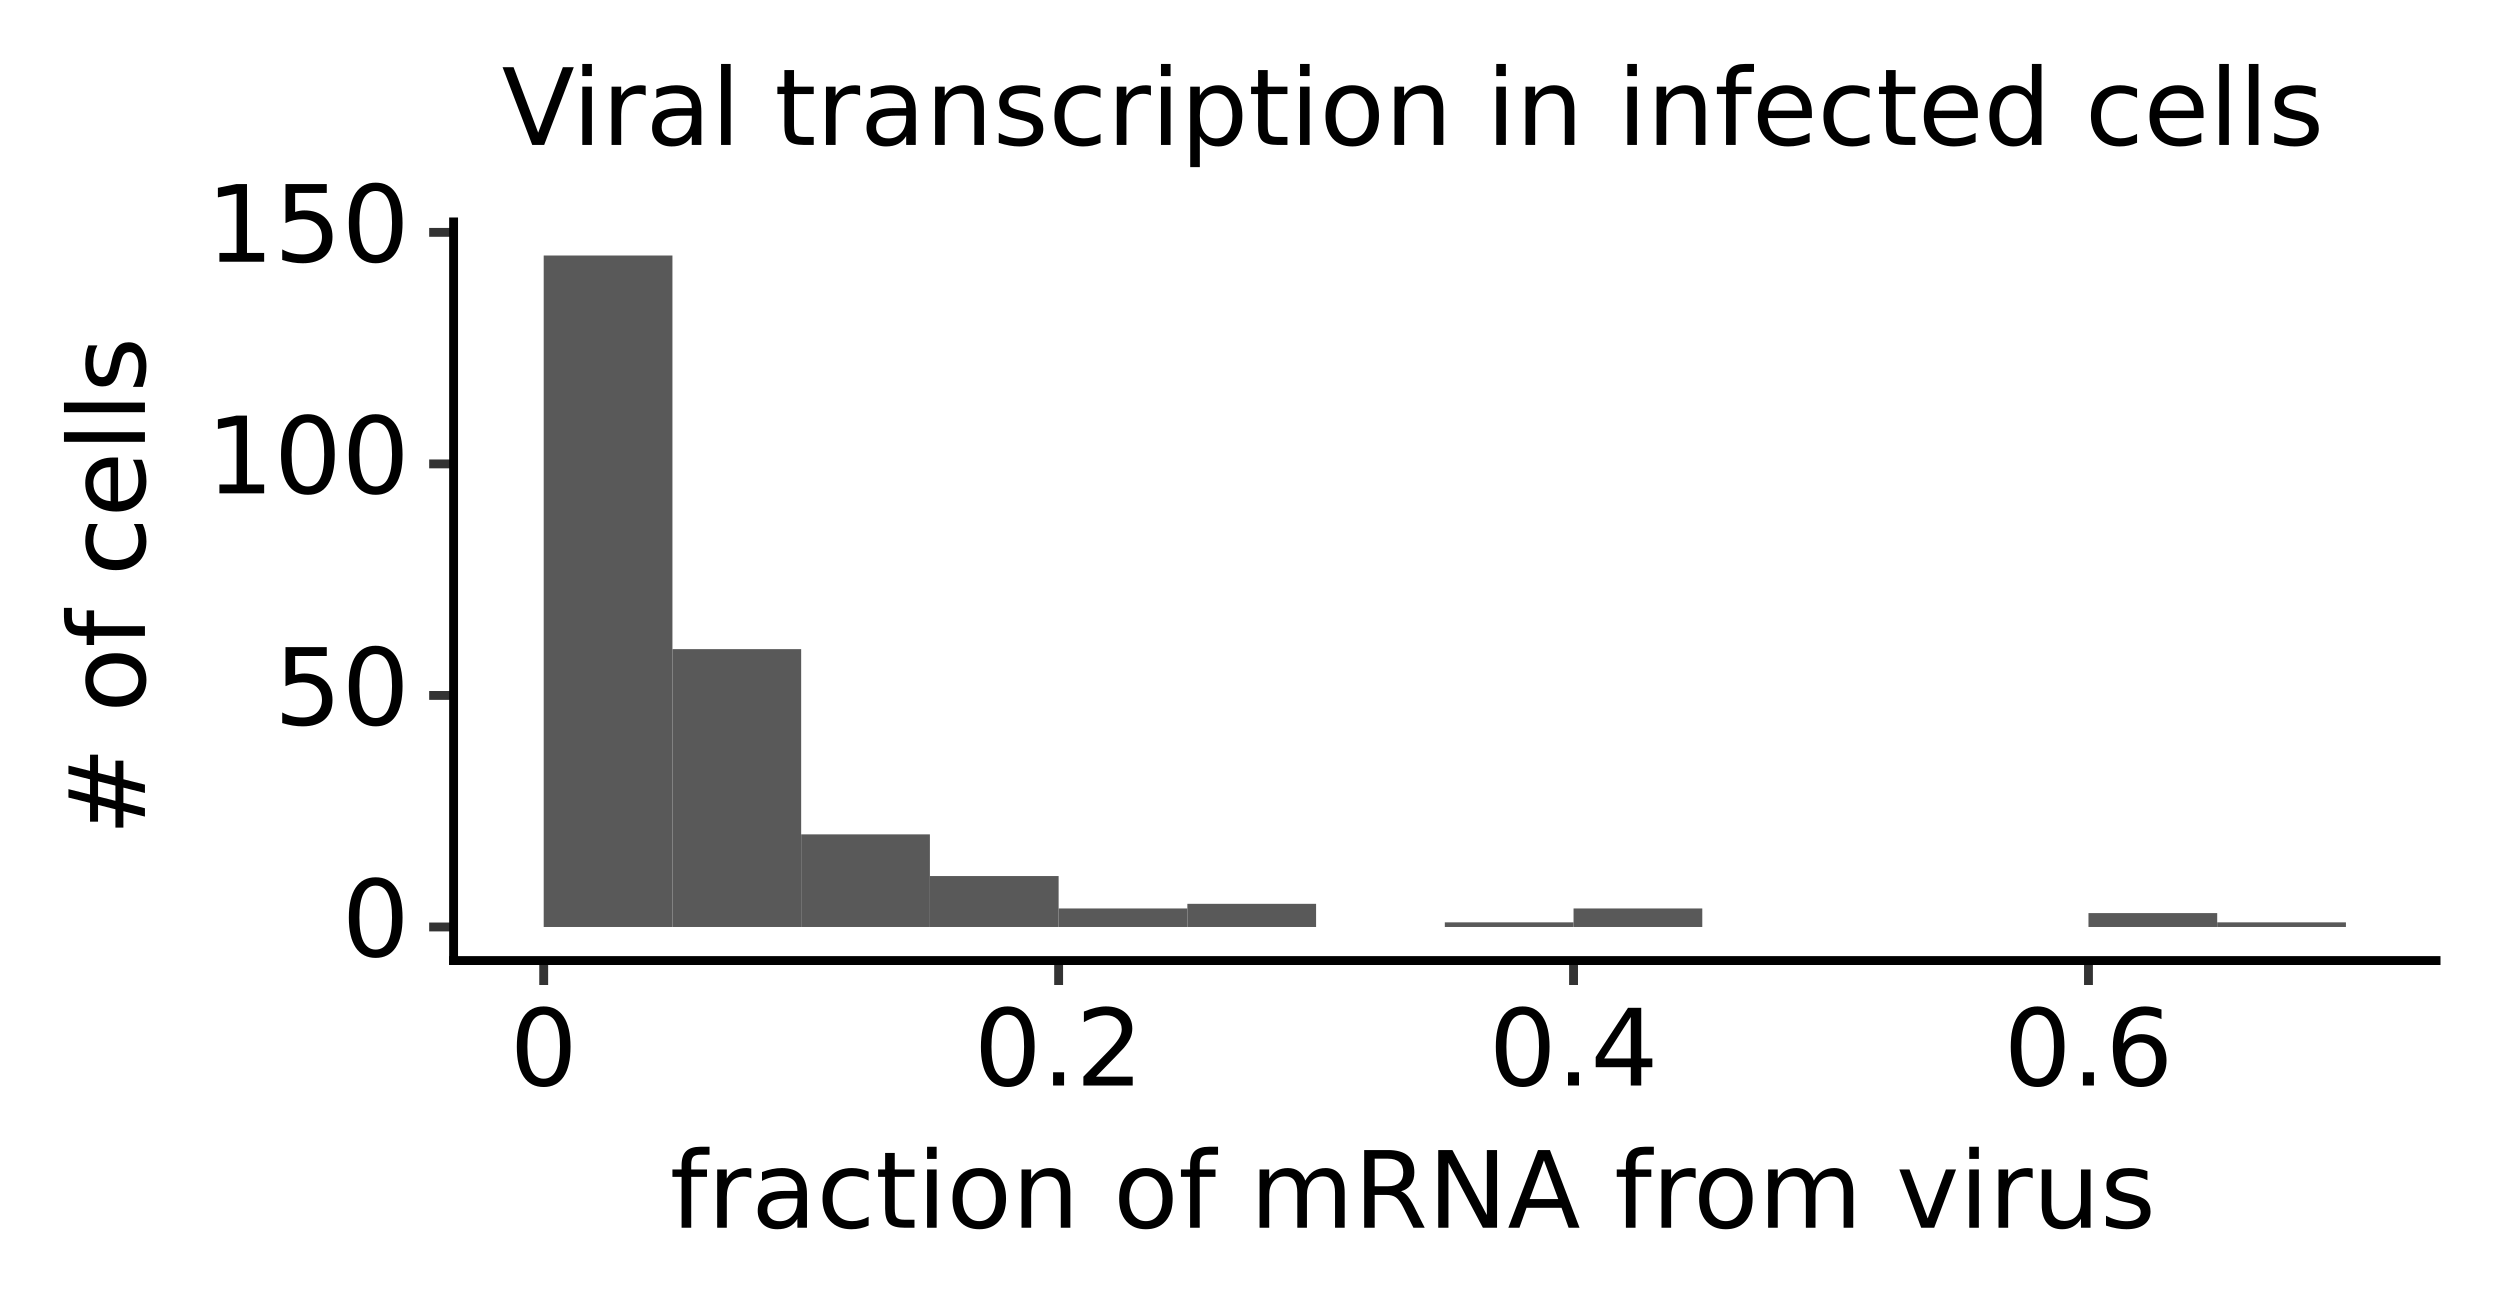
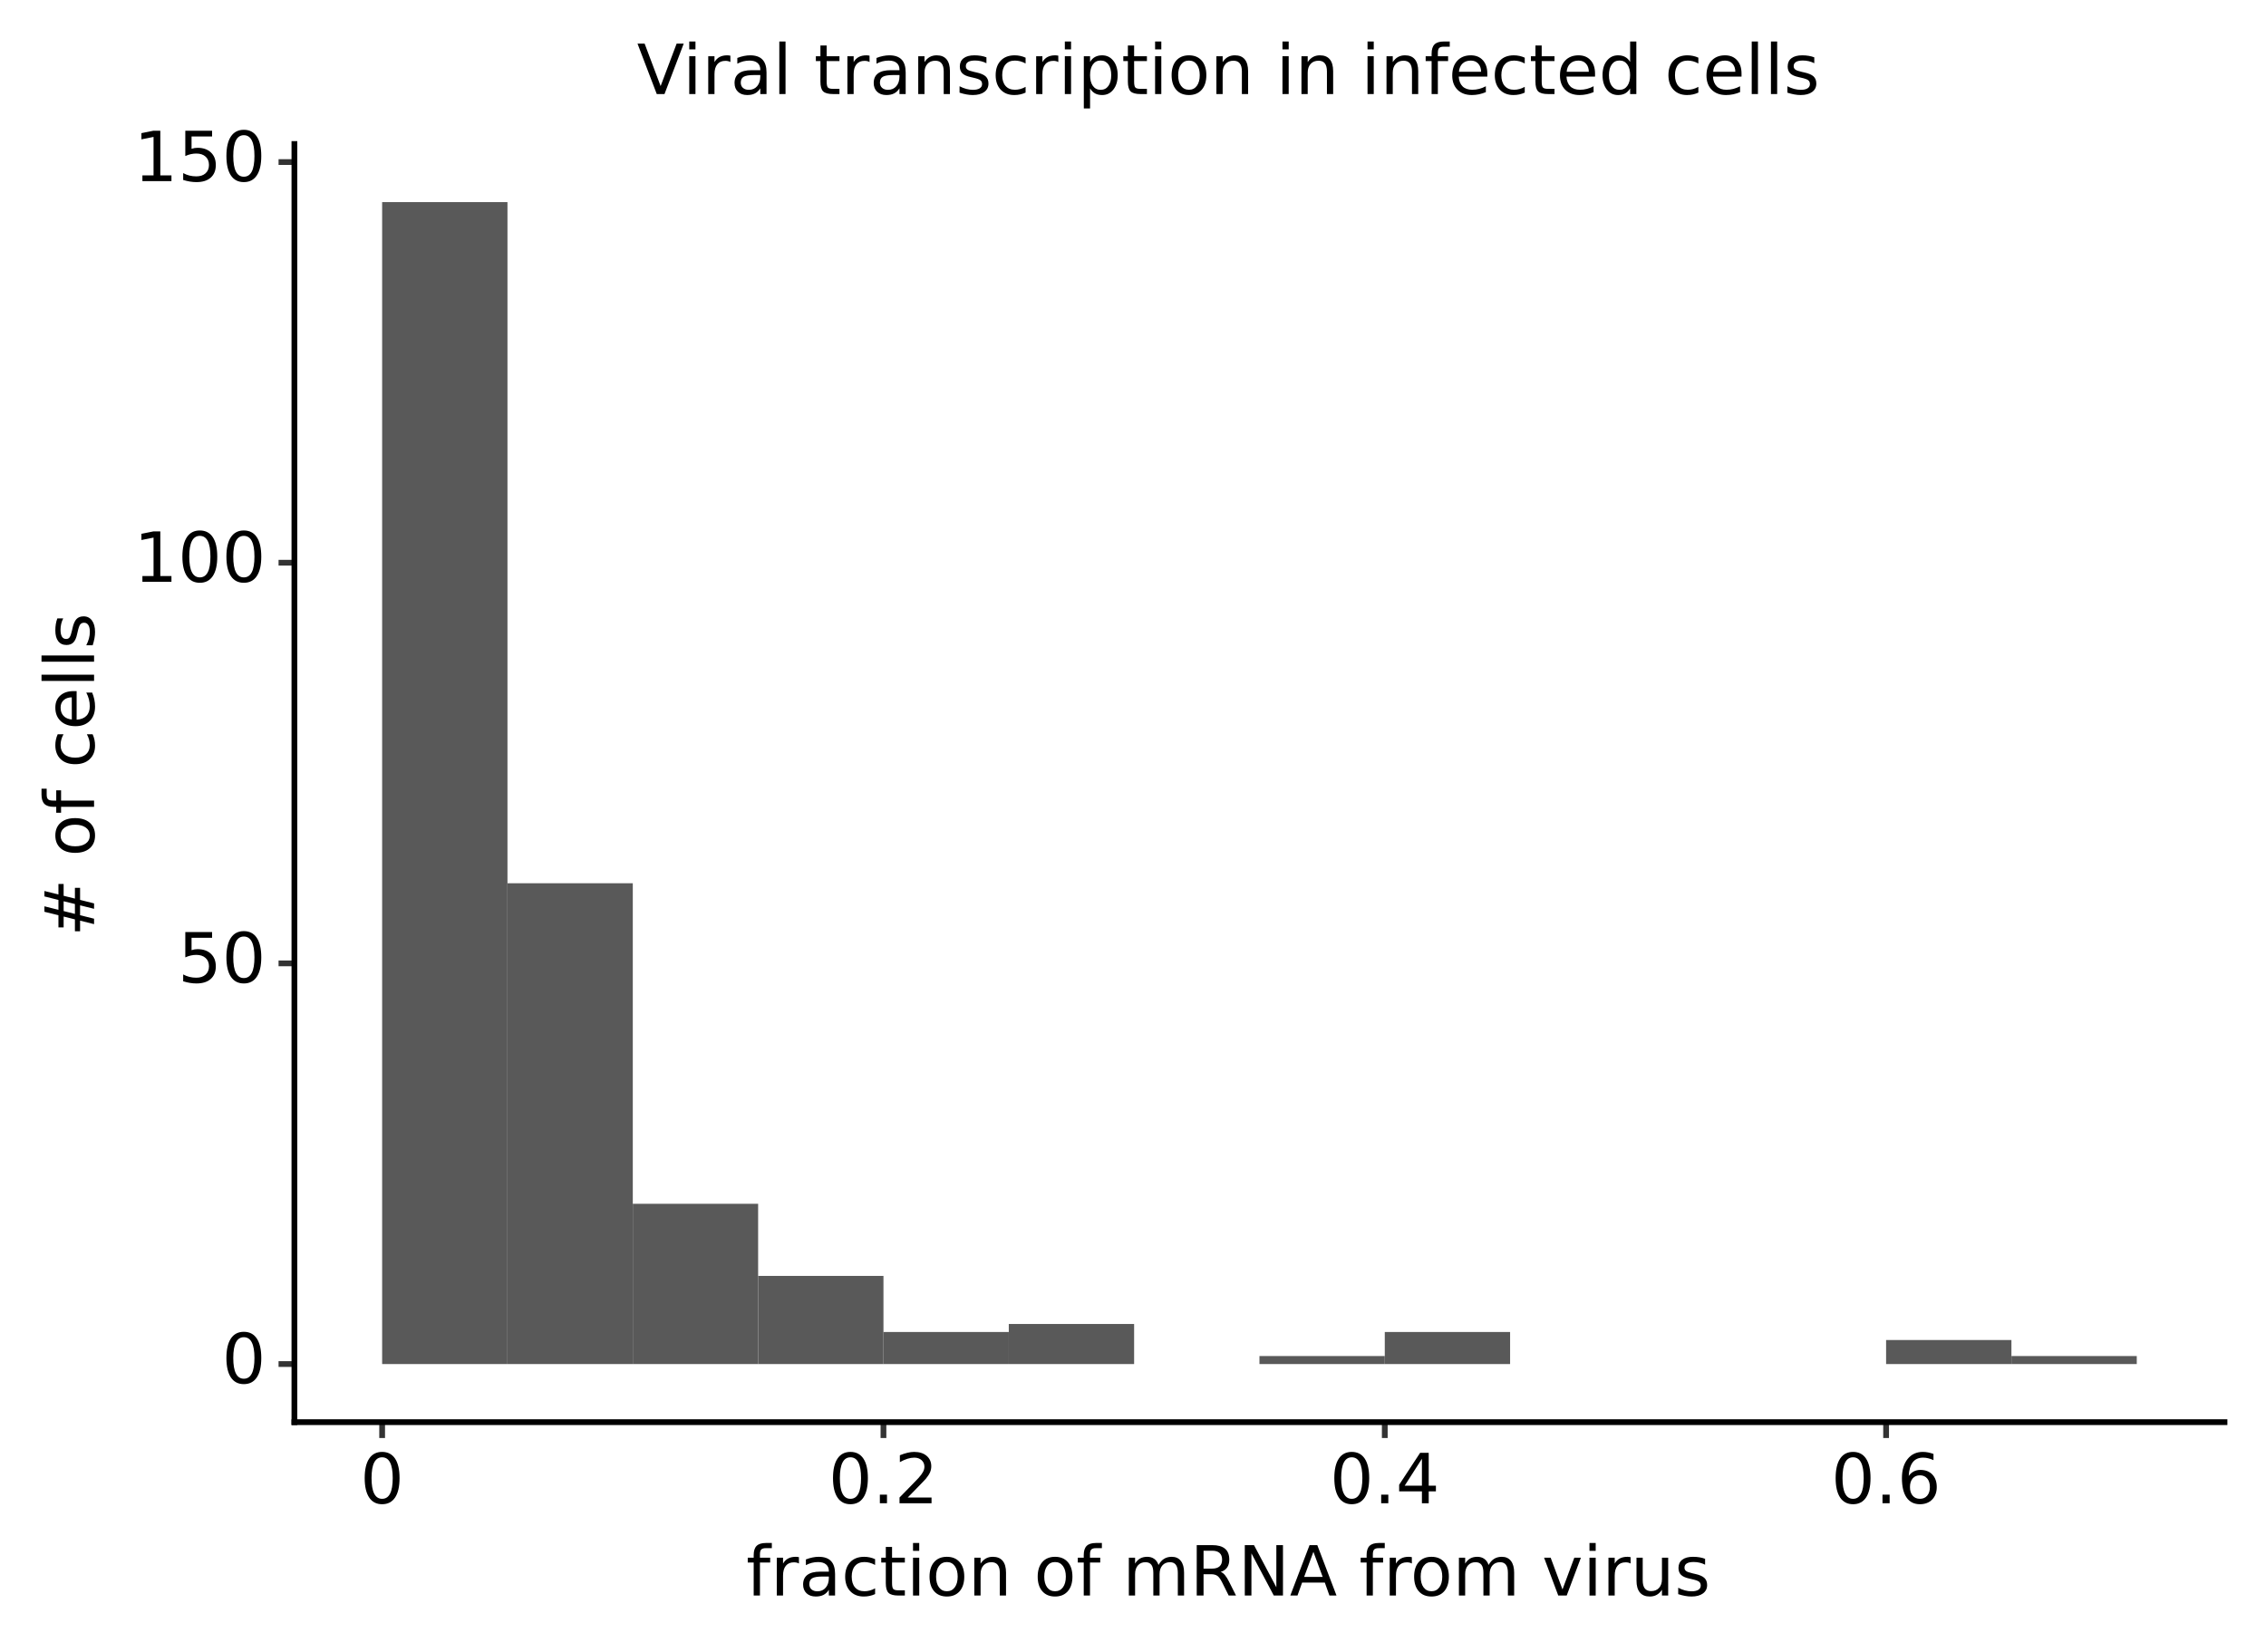
- <svg xmlns="http://www.w3.org/2000/svg" xmlns:xlink="http://www.w3.org/1999/xlink" width="281.469pt" height="147.924pt" viewBox="0 0 281.469 147.924" version="1.1">
+ <svg xmlns="http://www.w3.org/2000/svg" xmlns:xlink="http://www.w3.org/1999/xlink" width="393.069pt" height="286.524pt" viewBox="0 0 393.069 286.524" version="1.1">
  <defs>
    <style type="text/css">*{stroke-linejoin: round; stroke-linecap: butt}</style>
  </defs>
  <g id="figure_1">
    <g id="patch_1">
-       <path d="M 0 147.924  L 281.469 147.924  L 281.469 0  L 0 0  z " style="fill: #ffffff; stroke: #ffffff; stroke-linejoin: miter" />
+       <path d="M 0 286.524  L 393.069 286.524  L 393.069 0  L 0 0  z " style="fill: #ffffff; stroke: #ffffff; stroke-linejoin: miter" />
    </g>
    <g id="axes_1">
      <g id="patch_2">
-         <path d="M 51.069 108.147  L 274.269 108.147  L 274.269 24.987  L 51.069 24.987  z " style="fill: #ffffff" />
+         <path d="M 51.069 246.747  L 385.869 246.747  L 385.869 24.987  L 51.069 24.987  z " style="fill: #ffffff" />
      </g>
      <g id="matplotlib.axis_1">
        <g id="xtick_1">
          <g id="line2d_1">
-             <path d="M 61.214 108.147  " style="fill: none; stroke: #000000; stroke-width: 1.5" />
+             <path d="M 66.287 246.747  " style="fill: none; stroke: #000000; stroke-width: 1.5" />
            <defs>
-               <path id="m91dee1c28e" d="M 0 0  L 0 2.75  " style="stroke: #333333" />
+               <path id="mf8b6c07f2e" d="M 0 0  L 0 2.75  " style="stroke: #333333" />
            </defs>
            <g>
-               <use xlink:href="#m91dee1c28e" x="61.214" y="108.147" style="stroke: #333333" />
+               <use xlink:href="#mf8b6c07f2e" x="66.287" y="246.747" style="stroke: #333333" />
            </g>
          </g>
          <g id="text_1">
-             <g transform="translate(57.3967 122.2148)scale(0.12 -0.12)">
+             <g transform="translate(62.46943 260.8148)scale(0.12 -0.12)">
              <defs>
                <path id="DejaVuSans-30" d="M 2034 4250  Q 1547 4250 1301 3770  Q 1056 3291 1056 2328  Q 1056 1369 1301 889  Q 1547 409 2034 409  Q 2525 409 2770 889  Q 3016 1369 3016 2328  Q 3016 3291 2770 3770  Q 2525 4250 2034 4250  z M 2034 4750  Q 2819 4750 3233 4129  Q 3647 3509 3647 2328  Q 3647 1150 3233 529  Q 2819 -91 2034 -91  Q 1250 -91 836 529  Q 422 1150 422 2328  Q 422 3509 836 4129  Q 1250 4750 2034 4750  z " transform="scale(0.015625)" />
              </defs>
              <use xlink:href="#DejaVuSans-30" />
            </g>
          </g>
        </g>
        <g id="xtick_2">
          <g id="line2d_2">
-             <path d="M 119.188 108.147  " style="fill: none; stroke: #000000; stroke-width: 1.5" />
-             <g>
-               <use xlink:href="#m91dee1c28e" x="119.188" y="108.147" style="stroke: #333333" />
+             <path d="M 153.248 246.747  " style="fill: none; stroke: #000000; stroke-width: 1.5" />
+             <g>
+               <use xlink:href="#mf8b6c07f2e" x="153.248" y="246.747" style="stroke: #333333" />
            </g>
          </g>
          <g id="text_2">
-             <g transform="translate(109.6464 122.2148)scale(0.12 -0.12)">
+             <g transform="translate(143.7061 260.8148)scale(0.12 -0.12)">
              <defs>
                <path id="DejaVuSans-2e" d="M 684 794  L 1344 794  L 1344 0  L 684 0  L 684 794  z " transform="scale(0.015625)" />
                <path id="DejaVuSans-32" d="M 1228 531  L 3431 531  L 3431 0  L 469 0  L 469 531  Q 828 903 1448 1529  Q 2069 2156 2228 2338  Q 2531 2678 2651 2914  Q 2772 3150 2772 3378  Q 2772 3750 2511 3984  Q 2250 4219 1831 4219  Q 1534 4219 1204 4116  Q 875 4013 500 3803  L 500 4441  Q 881 4594 1212 4672  Q 1544 4750 1819 4750  Q 2544 4750 2975 4387  Q 3406 4025 3406 3419  Q 3406 3131 3298 2873  Q 3191 2616 2906 2266  Q 2828 2175 2409 1742  Q 1991 1309 1228 531  z " transform="scale(0.015625)" />
              </defs>
              <use xlink:href="#DejaVuSans-30" />
              <use xlink:href="#DejaVuSans-2e" x="63.623" />
              <use xlink:href="#DejaVuSans-32" x="95.41" />
            </g>
          </g>
        </g>
        <g id="xtick_3">
          <g id="line2d_3">
-             <path d="M 177.162 108.147  " style="fill: none; stroke: #000000; stroke-width: 1.5" />
-             <g>
-               <use xlink:href="#m91dee1c28e" x="177.162" y="108.147" style="stroke: #333333" />
+             <path d="M 240.209 246.747  " style="fill: none; stroke: #000000; stroke-width: 1.5" />
+             <g>
+               <use xlink:href="#mf8b6c07f2e" x="240.209" y="246.747" style="stroke: #333333" />
            </g>
          </g>
          <g id="text_3">
-             <g transform="translate(167.6204 122.2148)scale(0.12 -0.12)">
+             <g transform="translate(230.6671 260.8148)scale(0.12 -0.12)">
              <defs>
                <path id="DejaVuSans-34" d="M 2419 4116  L 825 1625  L 2419 1625  L 2419 4116  z M 2253 4666  L 3047 4666  L 3047 1625  L 3713 1625  L 3713 1100  L 3047 1100  L 3047 0  L 2419 0  L 2419 1100  L 313 1100  L 313 1709  L 2253 4666  z " transform="scale(0.015625)" />
              </defs>
              <use xlink:href="#DejaVuSans-30" />
              <use xlink:href="#DejaVuSans-2e" x="63.623" />
              <use xlink:href="#DejaVuSans-34" x="95.41" />
            </g>
          </g>
        </g>
        <g id="xtick_4">
          <g id="line2d_4">
-             <path d="M 235.136 108.147  " style="fill: none; stroke: #000000; stroke-width: 1.5" />
-             <g>
-               <use xlink:href="#m91dee1c28e" x="235.136" y="108.147" style="stroke: #333333" />
+             <path d="M 327.17 246.747  " style="fill: none; stroke: #000000; stroke-width: 1.5" />
+             <g>
+               <use xlink:href="#mf8b6c07f2e" x="327.17" y="246.747" style="stroke: #333333" />
            </g>
          </g>
          <g id="text_4">
-             <g transform="translate(225.5944 122.2148)scale(0.12 -0.12)">
+             <g transform="translate(317.6282 260.8148)scale(0.12 -0.12)">
              <defs>
                <path id="DejaVuSans-36" d="M 2113 2584  Q 1688 2584 1439 2293  Q 1191 2003 1191 1497  Q 1191 994 1439 701  Q 1688 409 2113 409  Q 2538 409 2786 701  Q 3034 994 3034 1497  Q 3034 2003 2786 2293  Q 2538 2584 2113 2584  z M 3366 4563  L 3366 3988  Q 3128 4100 2886 4159  Q 2644 4219 2406 4219  Q 1781 4219 1451 3797  Q 1122 3375 1075 2522  Q 1259 2794 1537 2939  Q 1816 3084 2150 3084  Q 2853 3084 3261 2657  Q 3669 2231 3669 1497  Q 3669 778 3244 343  Q 2819 -91 2113 -91  Q 1303 -91 875 529  Q 447 1150 447 2328  Q 447 3434 972 4092  Q 1497 4750 2381 4750  Q 2619 4750 2861 4703  Q 3103 4656 3366 4563  z " transform="scale(0.015625)" />
              </defs>
              <use xlink:href="#DejaVuSans-30" />
              <use xlink:href="#DejaVuSans-2e" x="63.623" />
              <use xlink:href="#DejaVuSans-36" x="95.41" />
            </g>
          </g>
        </g>
        <g id="xtick_5" />
        <g id="xtick_6" />
        <g id="xtick_7" />
        <g id="xtick_8" />
        <g id="text_5">
-           <g transform="translate(75.43156 138.2286)scale(0.12 -0.12)">
+           <g transform="translate(129.4316 276.8286)scale(0.12 -0.12)">
            <defs>
              <path id="DejaVuSans-66" d="M 2375 4863  L 2375 4384  L 1825 4384  Q 1516 4384 1395 4259  Q 1275 4134 1275 3809  L 1275 3500  L 2222 3500  L 2222 3053  L 1275 3053  L 1275 0  L 697 0  L 697 3053  L 147 3053  L 147 3500  L 697 3500  L 697 3744  Q 697 4328 969 4595  Q 1241 4863 1831 4863  L 2375 4863  z " transform="scale(0.015625)" />
              <path id="DejaVuSans-72" d="M 2631 2963  Q 2534 3019 2420 3045  Q 2306 3072 2169 3072  Q 1681 3072 1420 2755  Q 1159 2438 1159 1844  L 1159 0  L 581 0  L 581 3500  L 1159 3500  L 1159 2956  Q 1341 3275 1631 3429  Q 1922 3584 2338 3584  Q 2397 3584 2469 3576  Q 2541 3569 2628 3553  L 2631 2963  z " transform="scale(0.015625)" />
              <path id="DejaVuSans-61" d="M 2194 1759  Q 1497 1759 1228 1600  Q 959 1441 959 1056  Q 959 750 1161 570  Q 1363 391 1709 391  Q 2188 391 2477 730  Q 2766 1069 2766 1631  L 2766 1759  L 2194 1759  z M 3341 1997  L 3341 0  L 2766 0  L 2766 531  Q 2569 213 2275 61  Q 1981 -91 1556 -91  Q 1019 -91 701 211  Q 384 513 384 1019  Q 384 1609 779 1909  Q 1175 2209 1959 2209  L 2766 2209  L 2766 2266  Q 2766 2663 2505 2880  Q 2244 3097 1772 3097  Q 1472 3097 1187 3025  Q 903 2953 641 2809  L 641 3341  Q 956 3463 1253 3523  Q 1550 3584 1831 3584  Q 2591 3584 2966 3190  Q 3341 2797 3341 1997  z " transform="scale(0.015625)" />
              <path id="DejaVuSans-63" d="M 3122 3366  L 3122 2828  Q 2878 2963 2633 3030  Q 2388 3097 2138 3097  Q 1578 3097 1268 2742  Q 959 2388 959 1747  Q 959 1106 1268 751  Q 1578 397 2138 397  Q 2388 397 2633 464  Q 2878 531 3122 666  L 3122 134  Q 2881 22 2623 -34  Q 2366 -91 2075 -91  Q 1284 -91 818 406  Q 353 903 353 1747  Q 353 2603 823 3093  Q 1294 3584 2113 3584  Q 2378 3584 2631 3529  Q 2884 3475 3122 3366  z " transform="scale(0.015625)" />
              <path id="DejaVuSans-74" d="M 1172 4494  L 1172 3500  L 2356 3500  L 2356 3053  L 1172 3053  L 1172 1153  Q 1172 725 1289 603  Q 1406 481 1766 481  L 2356 481  L 2356 0  L 1766 0  Q 1100 0 847 248  Q 594 497 594 1153  L 594 3053  L 172 3053  L 172 3500  L 594 3500  L 594 4494  L 1172 4494  z " transform="scale(0.015625)" />
              <path id="DejaVuSans-69" d="M 603 3500  L 1178 3500  L 1178 0  L 603 0  L 603 3500  z M 603 4863  L 1178 4863  L 1178 4134  L 603 4134  L 603 4863  z " transform="scale(0.015625)" />
              <path id="DejaVuSans-6f" d="M 1959 3097  Q 1497 3097 1228 2736  Q 959 2375 959 1747  Q 959 1119 1226 758  Q 1494 397 1959 397  Q 2419 397 2687 759  Q 2956 1122 2956 1747  Q 2956 2369 2687 2733  Q 2419 3097 1959 3097  z M 1959 3584  Q 2709 3584 3137 3096  Q 3566 2609 3566 1747  Q 3566 888 3137 398  Q 2709 -91 1959 -91  Q 1206 -91 779 398  Q 353 888 353 1747  Q 353 2609 779 3096  Q 1206 3584 1959 3584  z " transform="scale(0.015625)" />
              <path id="DejaVuSans-6e" d="M 3513 2113  L 3513 0  L 2938 0  L 2938 2094  Q 2938 2591 2744 2837  Q 2550 3084 2163 3084  Q 1697 3084 1428 2787  Q 1159 2491 1159 1978  L 1159 0  L 581 0  L 581 3500  L 1159 3500  L 1159 2956  Q 1366 3272 1645 3428  Q 1925 3584 2291 3584  Q 2894 3584 3203 3211  Q 3513 2838 3513 2113  z " transform="scale(0.015625)" />
              <path id="DejaVuSans-20" transform="scale(0.015625)" />
              <path id="DejaVuSans-6d" d="M 3328 2828  Q 3544 3216 3844 3400  Q 4144 3584 4550 3584  Q 5097 3584 5394 3201  Q 5691 2819 5691 2113  L 5691 0  L 5113 0  L 5113 2094  Q 5113 2597 4934 2840  Q 4756 3084 4391 3084  Q 3944 3084 3684 2787  Q 3425 2491 3425 1978  L 3425 0  L 2847 0  L 2847 2094  Q 2847 2600 2669 2842  Q 2491 3084 2119 3084  Q 1678 3084 1418 2786  Q 1159 2488 1159 1978  L 1159 0  L 581 0  L 581 3500  L 1159 3500  L 1159 2956  Q 1356 3278 1631 3431  Q 1906 3584 2284 3584  Q 2666 3584 2933 3390  Q 3200 3197 3328 2828  z " transform="scale(0.015625)" />
              <path id="DejaVuSans-52" d="M 2841 2188  Q 3044 2119 3236 1894  Q 3428 1669 3622 1275  L 4263 0  L 3584 0  L 2988 1197  Q 2756 1666 2539 1819  Q 2322 1972 1947 1972  L 1259 1972  L 1259 0  L 628 0  L 628 4666  L 2053 4666  Q 2853 4666 3247 4331  Q 3641 3997 3641 3322  Q 3641 2881 3436 2590  Q 3231 2300 2841 2188  z M 1259 4147  L 1259 2491  L 2053 2491  Q 2509 2491 2742 2702  Q 2975 2913 2975 3322  Q 2975 3731 2742 3939  Q 2509 4147 2053 4147  L 1259 4147  z " transform="scale(0.015625)" />
              <path id="DejaVuSans-4e" d="M 628 4666  L 1478 4666  L 3547 763  L 3547 4666  L 4159 4666  L 4159 0  L 3309 0  L 1241 3903  L 1241 0  L 628 0  L 628 4666  z " transform="scale(0.015625)" />
              <path id="DejaVuSans-41" d="M 2188 4044  L 1331 1722  L 3047 1722  L 2188 4044  z M 1831 4666  L 2547 4666  L 4325 0  L 3669 0  L 3244 1197  L 1141 1197  L 716 0  L 50 0  L 1831 4666  z " transform="scale(0.015625)" />
              <path id="DejaVuSans-76" d="M 191 3500  L 800 3500  L 1894 563  L 2988 3500  L 3597 3500  L 2284 0  L 1503 0  L 191 3500  z " transform="scale(0.015625)" />
              <path id="DejaVuSans-75" d="M 544 1381  L 544 3500  L 1119 3500  L 1119 1403  Q 1119 906 1312 657  Q 1506 409 1894 409  Q 2359 409 2629 706  Q 2900 1003 2900 1516  L 2900 3500  L 3475 3500  L 3475 0  L 2900 0  L 2900 538  Q 2691 219 2414 64  Q 2138 -91 1772 -91  Q 1169 -91 856 284  Q 544 659 544 1381  z M 1991 3584  L 1991 3584  z " transform="scale(0.015625)" />
              <path id="DejaVuSans-73" d="M 2834 3397  L 2834 2853  Q 2591 2978 2328 3040  Q 2066 3103 1784 3103  Q 1356 3103 1142 2972  Q 928 2841 928 2578  Q 928 2378 1081 2264  Q 1234 2150 1697 2047  L 1894 2003  Q 2506 1872 2764 1633  Q 3022 1394 3022 966  Q 3022 478 2636 193  Q 2250 -91 1575 -91  Q 1294 -91 989 -36  Q 684 19 347 128  L 347 722  Q 666 556 975 473  Q 1284 391 1588 391  Q 1994 391 2212 530  Q 2431 669 2431 922  Q 2431 1156 2273 1281  Q 2116 1406 1581 1522  L 1381 1569  Q 847 1681 609 1914  Q 372 2147 372 2553  Q 372 3047 722 3315  Q 1072 3584 1716 3584  Q 2034 3584 2315 3537  Q 2597 3491 2834 3397  z " transform="scale(0.015625)" />
            </defs>
            <use xlink:href="#DejaVuSans-66" />
            <use xlink:href="#DejaVuSans-72" x="35.205" />
            <use xlink:href="#DejaVuSans-61" x="76.318" />
            <use xlink:href="#DejaVuSans-63" x="137.598" />
            <use xlink:href="#DejaVuSans-74" x="192.578" />
            <use xlink:href="#DejaVuSans-69" x="231.787" />
            <use xlink:href="#DejaVuSans-6f" x="259.57" />
            <use xlink:href="#DejaVuSans-6e" x="320.752" />
            <use xlink:href="#DejaVuSans-20" x="384.131" />
            <use xlink:href="#DejaVuSans-6f" x="415.918" />
            <use xlink:href="#DejaVuSans-66" x="477.1" />
            <use xlink:href="#DejaVuSans-20" x="512.305" />
            <use xlink:href="#DejaVuSans-6d" x="544.092" />
            <use xlink:href="#DejaVuSans-52" x="641.504" />
            <use xlink:href="#DejaVuSans-4e" x="710.986" />
            <use xlink:href="#DejaVuSans-41" x="785.791" />
            <use xlink:href="#DejaVuSans-20" x="854.199" />
            <use xlink:href="#DejaVuSans-66" x="885.986" />
            <use xlink:href="#DejaVuSans-72" x="921.191" />
            <use xlink:href="#DejaVuSans-6f" x="960.055" />
            <use xlink:href="#DejaVuSans-6d" x="1021.236" />
            <use xlink:href="#DejaVuSans-20" x="1118.648" />
            <use xlink:href="#DejaVuSans-76" x="1150.436" />
            <use xlink:href="#DejaVuSans-69" x="1209.615" />
            <use xlink:href="#DejaVuSans-72" x="1237.398" />
            <use xlink:href="#DejaVuSans-75" x="1278.512" />
            <use xlink:href="#DejaVuSans-73" x="1341.891" />
          </g>
        </g>
      </g>
      <g id="matplotlib.axis_2">
        <g id="ytick_1">
          <g id="line2d_5">
-             <path d="M 51.069 104.367  " style="fill: none; stroke: #000000; stroke-width: 1.5" />
+             <path d="M 51.069 236.667  " style="fill: none; stroke: #000000; stroke-width: 1.5" />
            <defs>
-               <path id="m5332cd2dec" d="M 0 0  L -2.75 0  " style="stroke: #333333" />
+               <path id="m0d62961a90" d="M 0 0  L -2.75 0  " style="stroke: #333333" />
            </defs>
            <g>
-               <use xlink:href="#m5332cd2dec" x="51.069" y="104.367" style="stroke: #333333" />
+               <use xlink:href="#m0d62961a90" x="51.069" y="236.667" style="stroke: #333333" />
            </g>
          </g>
          <g id="text_6">
-             <g transform="translate(38.48375 107.678)scale(0.12 -0.12)">
+             <g transform="translate(38.48375 239.978)scale(0.12 -0.12)">
              <use xlink:href="#DejaVuSans-30" />
            </g>
          </g>
        </g>
        <g id="ytick_2">
          <g id="line2d_6">
-             <path d="M 51.069 78.298  " style="fill: none; stroke: #000000; stroke-width: 1.5" />
-             <g>
-               <use xlink:href="#m5332cd2dec" x="51.069" y="78.298" style="stroke: #333333" />
+             <path d="M 51.069 167.149  " style="fill: none; stroke: #000000; stroke-width: 1.5" />
+             <g>
+               <use xlink:href="#m0d62961a90" x="51.069" y="167.149" style="stroke: #333333" />
            </g>
          </g>
          <g id="text_7">
-             <g transform="translate(30.84875 81.60899)scale(0.12 -0.12)">
+             <g transform="translate(30.84875 170.4607)scale(0.12 -0.12)">
              <defs>
                <path id="DejaVuSans-35" d="M 691 4666  L 3169 4666  L 3169 4134  L 1269 4134  L 1269 2991  Q 1406 3038 1543 3061  Q 1681 3084 1819 3084  Q 2600 3084 3056 2656  Q 3513 2228 3513 1497  Q 3513 744 3044 326  Q 2575 -91 1722 -91  Q 1428 -91 1123 -41  Q 819 9 494 109  L 494 744  Q 775 591 1075 516  Q 1375 441 1709 441  Q 2250 441 2565 725  Q 2881 1009 2881 1497  Q 2881 1984 2565 2268  Q 2250 2553 1709 2553  Q 1456 2553 1204 2497  Q 953 2441 691 2322  L 691 4666  z " transform="scale(0.015625)" />
              </defs>
              <use xlink:href="#DejaVuSans-35" />
              <use xlink:href="#DejaVuSans-30" x="63.623" />
            </g>
          </g>
        </g>
        <g id="ytick_3">
          <g id="line2d_7">
-             <path d="M 51.069 52.229  " style="fill: none; stroke: #000000; stroke-width: 1.5" />
-             <g>
-               <use xlink:href="#m5332cd2dec" x="51.069" y="52.229" style="stroke: #333333" />
+             <path d="M 51.069 97.632  " style="fill: none; stroke: #000000; stroke-width: 1.5" />
+             <g>
+               <use xlink:href="#m0d62961a90" x="51.069" y="97.632" style="stroke: #333333" />
            </g>
          </g>
          <g id="text_8">
-             <g transform="translate(23.21375 55.54002)scale(0.12 -0.12)">
+             <g transform="translate(23.21375 100.9435)scale(0.12 -0.12)">
              <defs>
                <path id="DejaVuSans-31" d="M 794 531  L 1825 531  L 1825 4091  L 703 3866  L 703 4441  L 1819 4666  L 2450 4666  L 2450 531  L 3481 531  L 3481 0  L 794 0  L 794 531  z " transform="scale(0.015625)" />
              </defs>
              <use xlink:href="#DejaVuSans-31" />
              <use xlink:href="#DejaVuSans-30" x="63.623" />
              <use xlink:href="#DejaVuSans-30" x="127.246" />
            </g>
          </g>
        </g>
        <g id="ytick_4">
          <g id="line2d_8">
-             <path d="M 51.069 26.16  " style="fill: none; stroke: #000000; stroke-width: 1.5" />
-             <g>
-               <use xlink:href="#m5332cd2dec" x="51.069" y="26.16" style="stroke: #333333" />
+             <path d="M 51.069 28.115  " style="fill: none; stroke: #000000; stroke-width: 1.5" />
+             <g>
+               <use xlink:href="#m0d62961a90" x="51.069" y="28.115" style="stroke: #333333" />
            </g>
          </g>
          <g id="text_9">
-             <g transform="translate(23.21375 29.47105)scale(0.12 -0.12)">
+             <g transform="translate(23.21375 31.42623)scale(0.12 -0.12)">
              <use xlink:href="#DejaVuSans-31" />
              <use xlink:href="#DejaVuSans-35" x="63.623" />
              <use xlink:href="#DejaVuSans-30" x="127.246" />
            </g>
          </g>
        </g>
        <g id="ytick_5" />
        <g id="ytick_6" />
        <g id="ytick_7" />
        <g id="text_10">
-           <g transform="translate(16.31812 94.10201)rotate(-90)scale(0.12 -0.12)">
+           <g transform="translate(16.31812 162.502)rotate(-90)scale(0.12 -0.12)">
            <defs>
              <path id="DejaVuSans-23" d="M 3272 2816  L 2363 2816  L 2100 1772  L 3016 1772  L 3272 2816  z M 2803 4594  L 2478 3297  L 3391 3297  L 3719 4594  L 4219 4594  L 3897 3297  L 4872 3297  L 4872 2816  L 3775 2816  L 3519 1772  L 4513 1772  L 4513 1294  L 3397 1294  L 3072 0  L 2572 0  L 2894 1294  L 1978 1294  L 1656 0  L 1153 0  L 1478 1294  L 494 1294  L 494 1772  L 1594 1772  L 1856 2816  L 850 2816  L 850 3297  L 1978 3297  L 2297 4594  L 2803 4594  z " transform="scale(0.015625)" />
              <path id="DejaVuSans-65" d="M 3597 1894  L 3597 1613  L 953 1613  Q 991 1019 1311 708  Q 1631 397 2203 397  Q 2534 397 2845 478  Q 3156 559 3463 722  L 3463 178  Q 3153 47 2828 -22  Q 2503 -91 2169 -91  Q 1331 -91 842 396  Q 353 884 353 1716  Q 353 2575 817 3079  Q 1281 3584 2069 3584  Q 2775 3584 3186 3129  Q 3597 2675 3597 1894  z M 3022 2063  Q 3016 2534 2758 2815  Q 2500 3097 2075 3097  Q 1594 3097 1305 2825  Q 1016 2553 972 2059  L 3022 2063  z " transform="scale(0.015625)" />
              <path id="DejaVuSans-6c" d="M 603 4863  L 1178 4863  L 1178 0  L 603 0  L 603 4863  z " transform="scale(0.015625)" />
            </defs>
            <use xlink:href="#DejaVuSans-23" />
            <use xlink:href="#DejaVuSans-20" x="83.789" />
            <use xlink:href="#DejaVuSans-6f" x="115.576" />
            <use xlink:href="#DejaVuSans-66" x="176.758" />
            <use xlink:href="#DejaVuSans-20" x="211.963" />
            <use xlink:href="#DejaVuSans-63" x="243.75" />
            <use xlink:href="#DejaVuSans-65" x="298.73" />
            <use xlink:href="#DejaVuSans-6c" x="360.254" />
            <use xlink:href="#DejaVuSans-6c" x="388.037" />
            <use xlink:href="#DejaVuSans-73" x="415.82" />
          </g>
        </g>
      </g>
      <g id="PolyCollection_1">
-         <path d="M 61.214 104.367  L 61.214 28.767  L 75.708 28.767  L 75.708 104.367  z " clip-path="url(#p342f98258f)" style="fill: #595959" />
-         <path d="M 75.708 104.367  L 75.708 73.084  L 90.201 73.084  L 90.201 104.367  z " clip-path="url(#p342f98258f)" style="fill: #595959" />
-         <path d="M 90.201 104.367  L 90.201 93.939  L 104.695 93.939  L 104.695 104.367  z " clip-path="url(#p342f98258f)" style="fill: #595959" />
-         <path d="M 104.695 104.367  L 104.695 98.632  L 119.188 98.632  L 119.188 104.367  z " clip-path="url(#p342f98258f)" style="fill: #595959" />
-         <path d="M 119.188 104.367  L 119.188 102.281  L 133.682 102.281  L 133.682 104.367  z " clip-path="url(#p342f98258f)" style="fill: #595959" />
-         <path d="M 133.682 104.367  L 133.682 101.76  L 148.175 101.76  L 148.175 104.367  z " clip-path="url(#p342f98258f)" style="fill: #595959" />
-         <path d="M 148.175 104.367  L 148.175 104.367  L 162.669 104.367  L 162.669 104.367  z " clip-path="url(#p342f98258f)" style="fill: #595959" />
-         <path d="M 162.669 104.367  L 162.669 103.845  L 177.162 103.845  L 177.162 104.367  z " clip-path="url(#p342f98258f)" style="fill: #595959" />
-         <path d="M 177.162 104.367  L 177.162 102.281  L 191.656 102.281  L 191.656 104.367  z " clip-path="url(#p342f98258f)" style="fill: #595959" />
-         <path d="M 191.656 104.367  L 191.656 104.367  L 206.149 104.367  L 206.149 104.367  z " clip-path="url(#p342f98258f)" style="fill: #595959" />
-         <path d="M 206.149 104.367  L 206.149 104.367  L 220.643 104.367  L 220.643 104.367  z " clip-path="url(#p342f98258f)" style="fill: #595959" />
-         <path d="M 220.643 104.367  L 220.643 104.367  L 235.136 104.367  L 235.136 104.367  z " clip-path="url(#p342f98258f)" style="fill: #595959" />
-         <path d="M 235.136 104.367  L 235.136 102.803  L 249.63 102.803  L 249.63 104.367  z " clip-path="url(#p342f98258f)" style="fill: #595959" />
-         <path d="M 249.63 104.367  L 249.63 103.845  L 264.123 103.845  L 264.123 104.367  z " clip-path="url(#p342f98258f)" style="fill: #595959" />
+         <path d="M 66.287 236.667  L 66.287 35.067  L 88.027 35.067  L 88.027 236.667  z " clip-path="url(#p0dfabd1d20)" style="fill: #595959" />
+         <path d="M 88.027 236.667  L 88.027 153.246  L 109.767 153.246  L 109.767 236.667  z " clip-path="url(#p0dfabd1d20)" style="fill: #595959" />
+         <path d="M 109.767 236.667  L 109.767 208.86  L 131.508 208.86  L 131.508 236.667  z " clip-path="url(#p0dfabd1d20)" style="fill: #595959" />
+         <path d="M 131.508 236.667  L 131.508 221.373  L 153.248 221.373  L 153.248 236.667  z " clip-path="url(#p0dfabd1d20)" style="fill: #595959" />
+         <path d="M 153.248 236.667  L 153.248 231.105  L 174.988 231.105  L 174.988 236.667  z " clip-path="url(#p0dfabd1d20)" style="fill: #595959" />
+         <path d="M 174.988 236.667  L 174.988 229.715  L 196.728 229.715  L 196.728 236.667  z " clip-path="url(#p0dfabd1d20)" style="fill: #595959" />
+         <path d="M 196.728 236.667  L 196.728 236.667  L 218.469 236.667  L 218.469 236.667  z " clip-path="url(#p0dfabd1d20)" style="fill: #595959" />
+         <path d="M 218.469 236.667  L 218.469 235.276  L 240.209 235.276  L 240.209 236.667  z " clip-path="url(#p0dfabd1d20)" style="fill: #595959" />
+         <path d="M 240.209 236.667  L 240.209 231.105  L 261.949 231.105  L 261.949 236.667  z " clip-path="url(#p0dfabd1d20)" style="fill: #595959" />
+         <path d="M 261.949 236.667  L 261.949 236.667  L 283.69 236.667  L 283.69 236.667  z " clip-path="url(#p0dfabd1d20)" style="fill: #595959" />
+         <path d="M 283.69 236.667  L 283.69 236.667  L 305.43 236.667  L 305.43 236.667  z " clip-path="url(#p0dfabd1d20)" style="fill: #595959" />
+         <path d="M 305.43 236.667  L 305.43 236.667  L 327.17 236.667  L 327.17 236.667  z " clip-path="url(#p0dfabd1d20)" style="fill: #595959" />
+         <path d="M 327.17 236.667  L 327.17 232.496  L 348.91 232.496  L 348.91 236.667  z " clip-path="url(#p0dfabd1d20)" style="fill: #595959" />
+         <path d="M 348.91 236.667  L 348.91 235.276  L 370.651 235.276  L 370.651 236.667  z " clip-path="url(#p0dfabd1d20)" style="fill: #595959" />
      </g>
      <g id="patch_3">
-         <path d="M 51.069 108.147  L 51.069 24.987  " style="fill: none; stroke: #000000; stroke-linejoin: miter; stroke-linecap: square" />
+         <path d="M 51.069 246.747  L 51.069 24.987  " style="fill: none; stroke: #000000; stroke-linejoin: miter; stroke-linecap: square" />
      </g>
      <g id="patch_4">
-         <path d="M 51.069 108.147  L 274.269 108.147  " style="fill: none; stroke: #000000; stroke-linejoin: miter; stroke-linecap: square" />
+         <path d="M 51.069 246.747  L 385.869 246.747  " style="fill: none; stroke: #000000; stroke-linejoin: miter; stroke-linecap: square" />
      </g>
    </g>
    <g id="text_11">
-       <g transform="translate(56.49125 16.31812)scale(0.12 -0.12)">
+       <g transform="translate(110.4912 16.31812)scale(0.12 -0.12)">
        <defs>
          <path id="DejaVuSans-56" d="M 1831 0  L 50 4666  L 709 4666  L 2188 738  L 3669 4666  L 4325 4666  L 2547 0  L 1831 0  z " transform="scale(0.015625)" />
          <path id="DejaVuSans-70" d="M 1159 525  L 1159 -1331  L 581 -1331  L 581 3500  L 1159 3500  L 1159 2969  Q 1341 3281 1617 3432  Q 1894 3584 2278 3584  Q 2916 3584 3314 3078  Q 3713 2572 3713 1747  Q 3713 922 3314 415  Q 2916 -91 2278 -91  Q 1894 -91 1617 61  Q 1341 213 1159 525  z M 3116 1747  Q 3116 2381 2855 2742  Q 2594 3103 2138 3103  Q 1681 3103 1420 2742  Q 1159 2381 1159 1747  Q 1159 1113 1420 752  Q 1681 391 2138 391  Q 2594 391 2855 752  Q 3116 1113 3116 1747  z " transform="scale(0.015625)" />
          <path id="DejaVuSans-64" d="M 2906 2969  L 2906 4863  L 3481 4863  L 3481 0  L 2906 0  L 2906 525  Q 2725 213 2448 61  Q 2172 -91 1784 -91  Q 1150 -91 751 415  Q 353 922 353 1747  Q 353 2572 751 3078  Q 1150 3584 1784 3584  Q 2172 3584 2448 3432  Q 2725 3281 2906 2969  z M 947 1747  Q 947 1113 1208 752  Q 1469 391 1925 391  Q 2381 391 2643 752  Q 2906 1113 2906 1747  Q 2906 2381 2643 2742  Q 2381 3103 1925 3103  Q 1469 3103 1208 2742  Q 947 2381 947 1747  z " transform="scale(0.015625)" />
        </defs>
        <use xlink:href="#DejaVuSans-56" />
        <use xlink:href="#DejaVuSans-69" x="66.158" />
        <use xlink:href="#DejaVuSans-72" x="93.941" />
        <use xlink:href="#DejaVuSans-61" x="135.055" />
        <use xlink:href="#DejaVuSans-6c" x="196.334" />
        <use xlink:href="#DejaVuSans-20" x="224.117" />
        <use xlink:href="#DejaVuSans-74" x="255.904" />
        <use xlink:href="#DejaVuSans-72" x="295.113" />
        <use xlink:href="#DejaVuSans-61" x="336.227" />
        <use xlink:href="#DejaVuSans-6e" x="397.506" />
        <use xlink:href="#DejaVuSans-73" x="460.885" />
        <use xlink:href="#DejaVuSans-63" x="512.984" />
        <use xlink:href="#DejaVuSans-72" x="567.965" />
        <use xlink:href="#DejaVuSans-69" x="609.078" />
        <use xlink:href="#DejaVuSans-70" x="636.861" />
        <use xlink:href="#DejaVuSans-74" x="700.338" />
        <use xlink:href="#DejaVuSans-69" x="739.547" />
        <use xlink:href="#DejaVuSans-6f" x="767.33" />
        <use xlink:href="#DejaVuSans-6e" x="828.512" />
        <use xlink:href="#DejaVuSans-20" x="891.891" />
        <use xlink:href="#DejaVuSans-69" x="923.678" />
        <use xlink:href="#DejaVuSans-6e" x="951.461" />
        <use xlink:href="#DejaVuSans-20" x="1014.84" />
        <use xlink:href="#DejaVuSans-69" x="1046.627" />
        <use xlink:href="#DejaVuSans-6e" x="1074.41" />
        <use xlink:href="#DejaVuSans-66" x="1137.789" />
        <use xlink:href="#DejaVuSans-65" x="1172.994" />
        <use xlink:href="#DejaVuSans-63" x="1234.518" />
        <use xlink:href="#DejaVuSans-74" x="1289.498" />
        <use xlink:href="#DejaVuSans-65" x="1328.707" />
        <use xlink:href="#DejaVuSans-64" x="1390.23" />
        <use xlink:href="#DejaVuSans-20" x="1453.707" />
        <use xlink:href="#DejaVuSans-63" x="1485.494" />
        <use xlink:href="#DejaVuSans-65" x="1540.475" />
        <use xlink:href="#DejaVuSans-6c" x="1601.998" />
        <use xlink:href="#DejaVuSans-6c" x="1629.781" />
        <use xlink:href="#DejaVuSans-73" x="1657.564" />
      </g>
    </g>
  </g>
  <defs>
-     <clipPath id="p342f98258f">
-       <rect x="51.069" y="24.987" width="223.2" height="83.16" />
+     <clipPath id="p0dfabd1d20">
+       <rect x="51.069" y="24.987" width="334.8" height="221.76" />
    </clipPath>
  </defs>
</svg>
